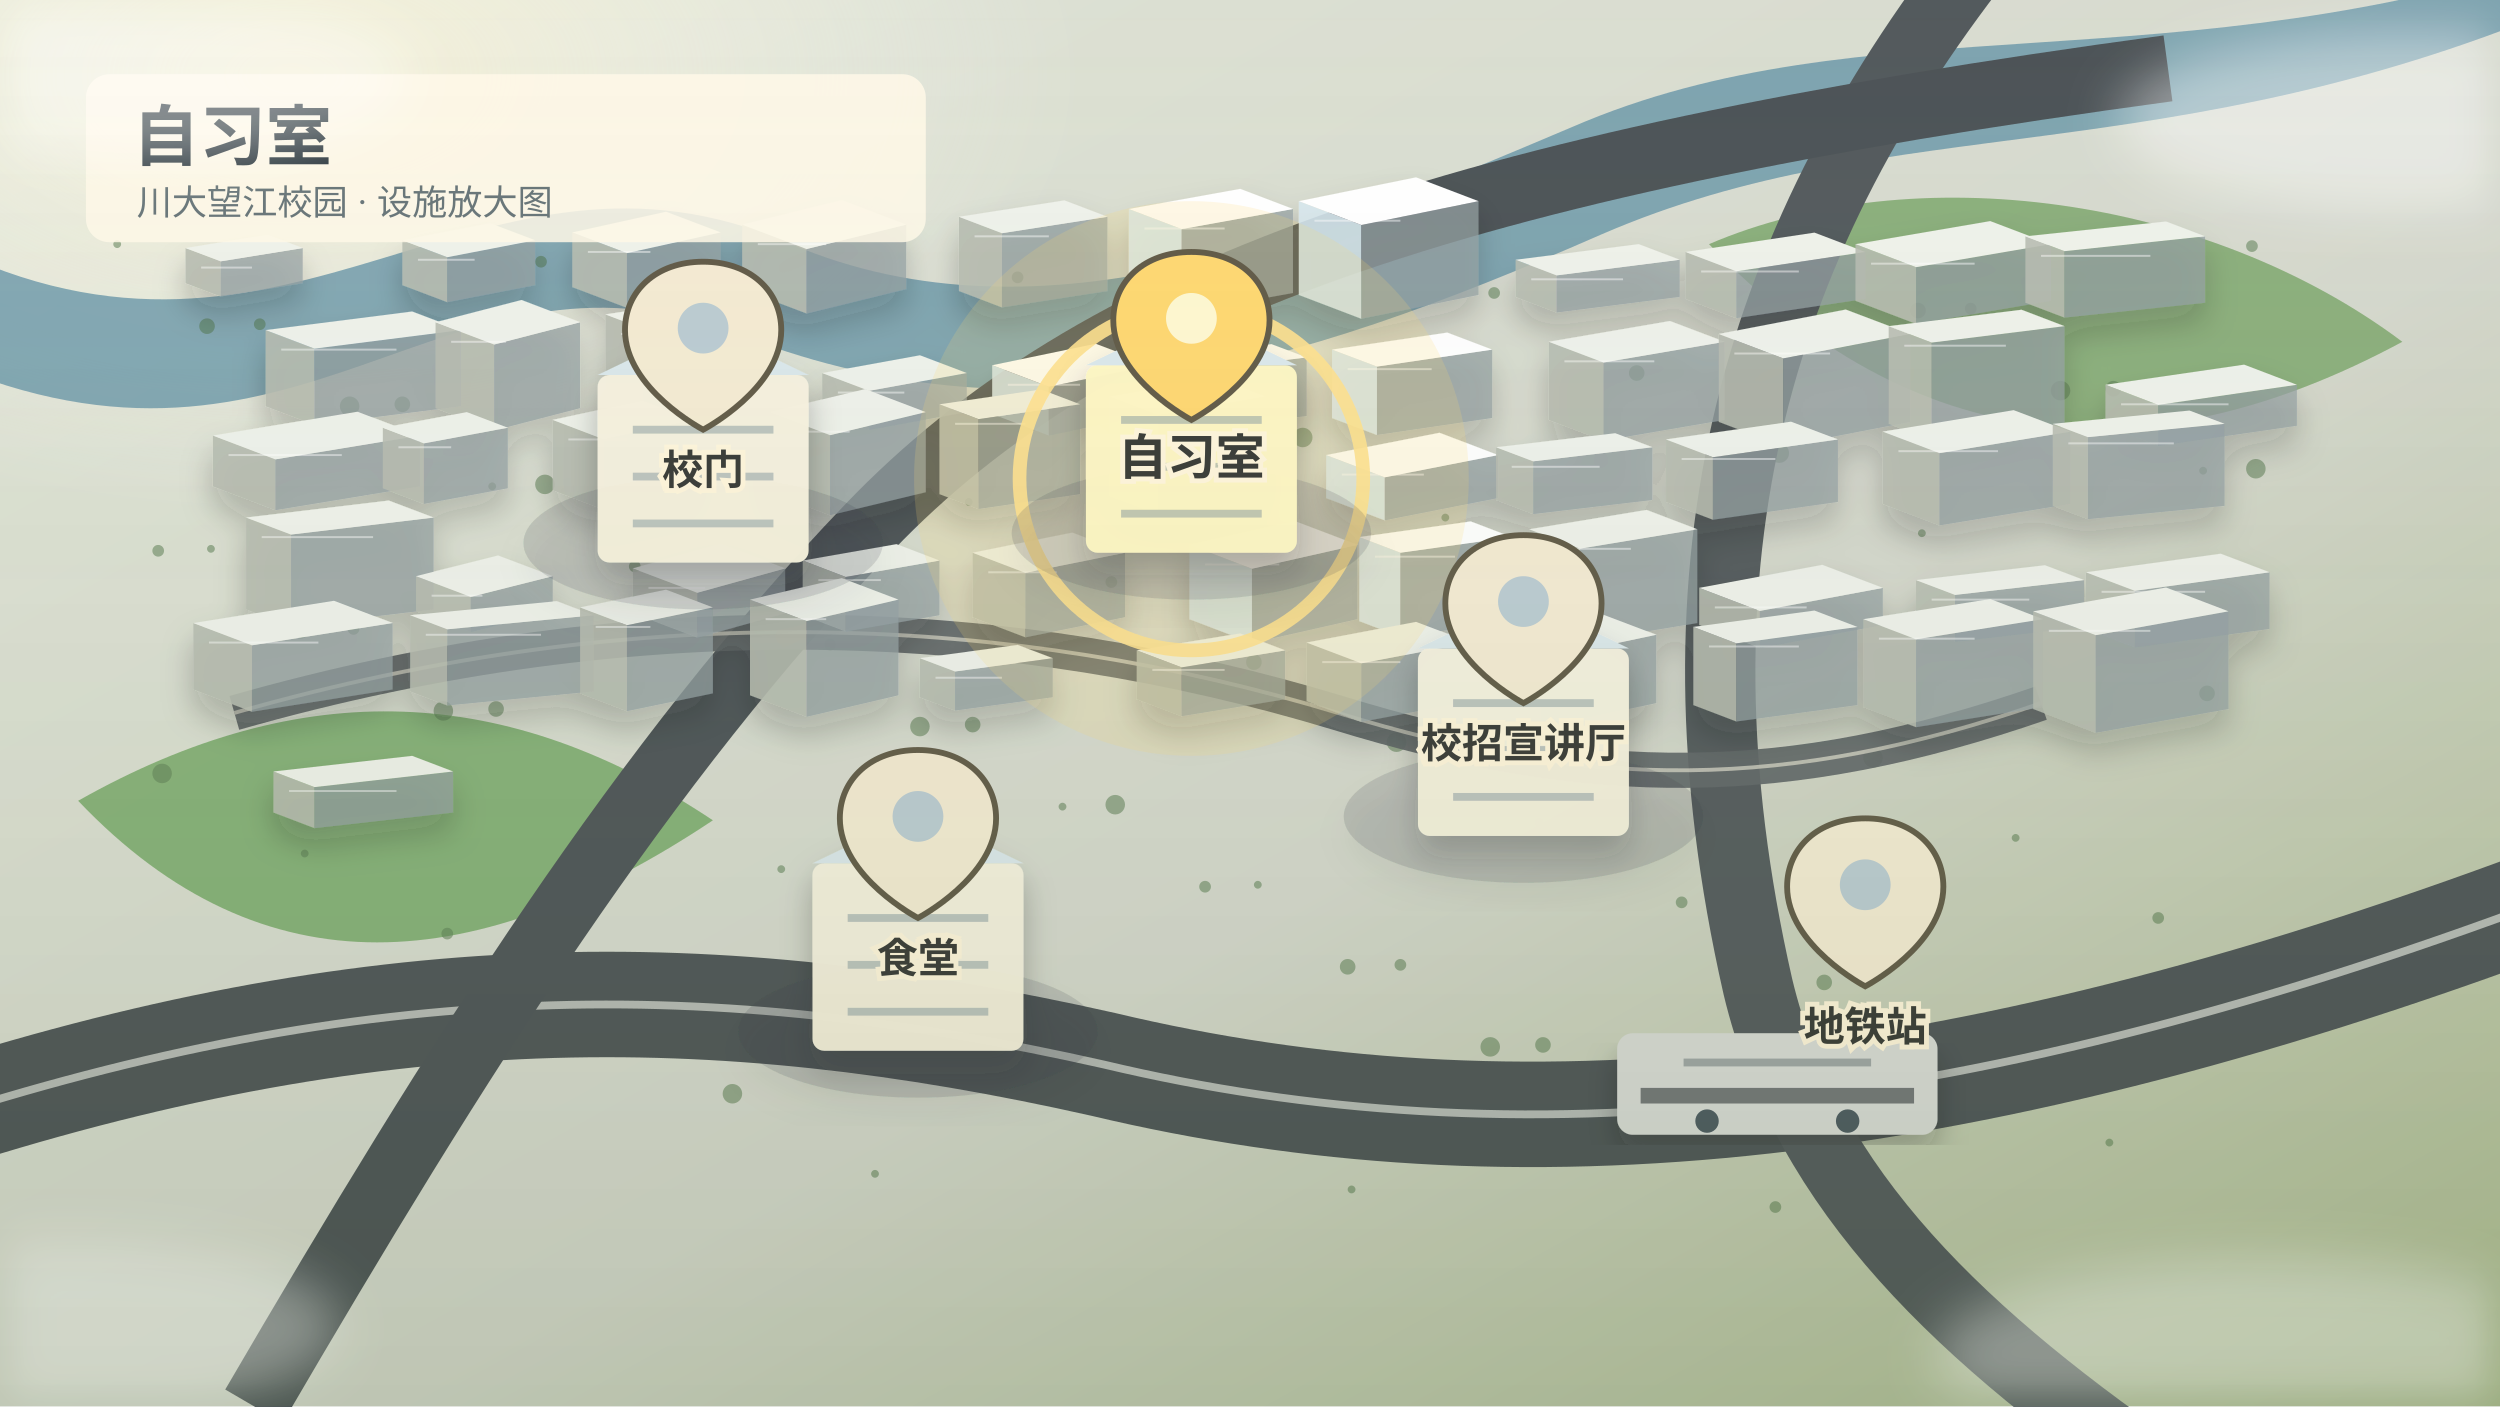
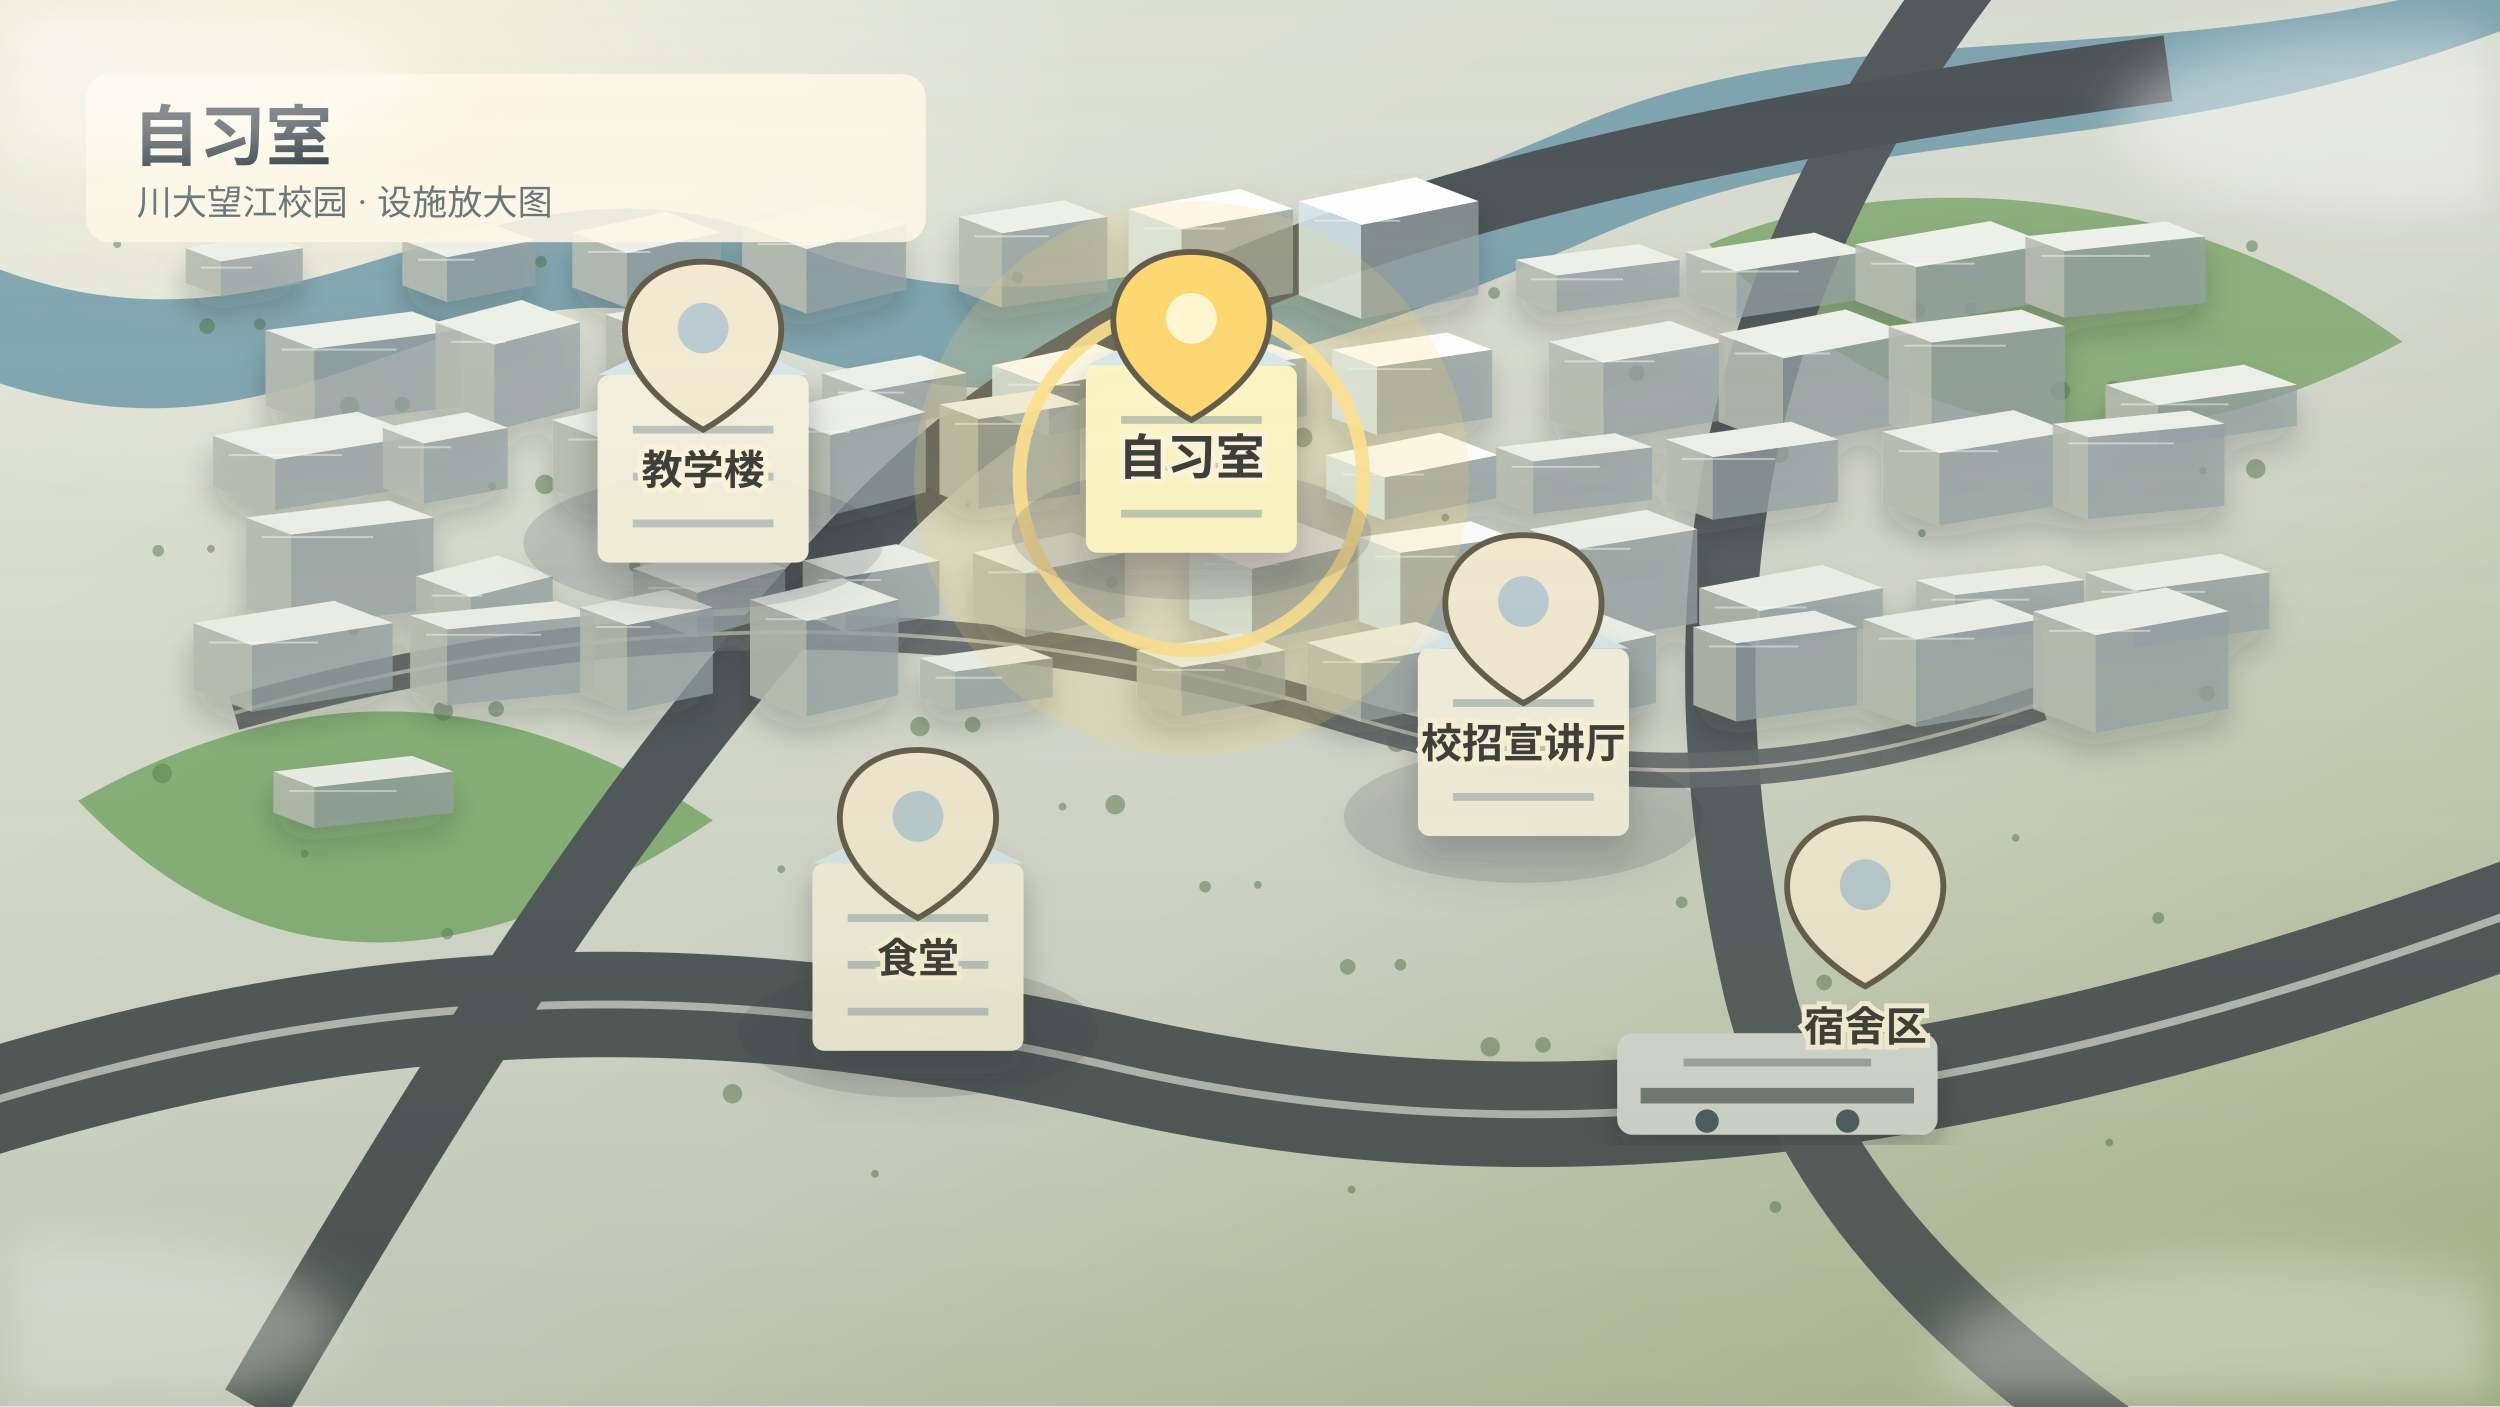
<svg xmlns="http://www.w3.org/2000/svg" width="1280" height="720" viewBox="0 0 1280 720">
  <defs>
    <linearGradient id="ground" x1="0" y1="0" x2="1" y2="1">
      <stop stop-color="#dfe4d4" />
      <stop offset=".58" stop-color="#d3d6cb" />
      <stop offset="1" stop-color="#a9b88c" />
    </linearGradient>
    <filter id="softShadow">
      <feDropShadow dx="0" dy="10" stdDeviation="8" flood-color="#1a2327" flood-opacity=".28" />
    </filter>
    <filter id="blur">
      <feGaussianBlur stdDeviation="13" />
    </filter>
    <radialGradient id="sun" cx="12%" cy="5%" r="75%">
      <stop stop-color="#fff6d6" stop-opacity=".68" />
      <stop offset=".42" stop-color="#fff" stop-opacity="0" />
    </radialGradient>
    <linearGradient id="v" x1="0" y1="0" x2="0" y2="1">
      <stop stop-color="#ffffff" stop-opacity=".04" />
      <stop offset="1" stop-color="#607948" stop-opacity=".18" />
    </linearGradient>
  </defs>
  <rect width="1280" height="720" fill="url(#ground)" />
  <rect width="1280" height="720" fill="url(#sun)" />
  <path d="M-30 125 C150 215 245 55 405 125 C535 180 675 120 805 65 C955 0 1115 45 1320 -25 L1320 0 C1110 90 970 55 820 120 C660 190 525 230 375 170 C225 115 155 265 -30 185Z" fill="#5f8fa3" opacity=".78" />
  <g opacity=".88">
    <path d="M40 410 C155 345 260 350 365 420 C245 500 135 510 40 410Z" fill="#75a766" />
    <path d="M875 125 C980 80 1130 100 1230 175 C1100 245 980 235 875 125Z" fill="#7ca56b" />
    <circle cx="60" cy="125" r="2" fill="#436b3c" opacity=".55" />
    <circle cx="133" cy="166" r="3" fill="#436b3c" opacity=".55" />
    <circle cx="206" cy="207" r="4" fill="#436b3c" opacity=".55" />
    <circle cx="279" cy="248" r="5" fill="#436b3c" opacity=".55" />
    <circle cx="352" cy="289" r="2" fill="#436b3c" opacity=".55" />
    <circle cx="425" cy="330" r="3" fill="#436b3c" opacity=".55" />
    <circle cx="498" cy="371" r="4" fill="#436b3c" opacity=".55" />
    <circle cx="571" cy="412" r="5" fill="#436b3c" opacity=".55" />
    <circle cx="644" cy="453" r="2" fill="#436b3c" opacity=".55" />
    <circle cx="717" cy="494" r="3" fill="#436b3c" opacity=".55" />
    <circle cx="790" cy="535" r="4" fill="#436b3c" opacity=".55" />
    <circle cx="863" cy="576" r="5" fill="#436b3c" opacity=".55" />
    <circle cx="936" cy="617" r="2" fill="#436b3c" opacity=".55" />
    <circle cx="1009" cy="158" r="3" fill="#436b3c" opacity=".55" />
    <circle cx="1082" cy="199" r="4" fill="#436b3c" opacity=".55" />
    <circle cx="1155" cy="240" r="5" fill="#436b3c" opacity=".55" />
    <circle cx="108" cy="281" r="2" fill="#436b3c" opacity=".55" />
    <circle cx="181" cy="322" r="3" fill="#436b3c" opacity=".55" />
    <circle cx="254" cy="363" r="4" fill="#436b3c" opacity=".55" />
    <circle cx="327" cy="404" r="5" fill="#436b3c" opacity=".55" />
    <circle cx="400" cy="445" r="2" fill="#436b3c" opacity=".55" />
    <circle cx="473" cy="486" r="3" fill="#436b3c" opacity=".55" />
    <circle cx="546" cy="527" r="4" fill="#436b3c" opacity=".55" />
    <circle cx="619" cy="568" r="5" fill="#436b3c" opacity=".55" />
    <circle cx="692" cy="609" r="2" fill="#436b3c" opacity=".55" />
    <circle cx="765" cy="150" r="3" fill="#436b3c" opacity=".55" />
    <circle cx="838" cy="191" r="4" fill="#436b3c" opacity=".55" />
    <circle cx="911" cy="232" r="5" fill="#436b3c" opacity=".55" />
    <circle cx="984" cy="273" r="2" fill="#436b3c" opacity=".55" />
    <circle cx="1057" cy="314" r="3" fill="#436b3c" opacity=".55" />
    <circle cx="1130" cy="355" r="4" fill="#436b3c" opacity=".55" />
    <circle cx="83" cy="396" r="5" fill="#436b3c" opacity=".55" />
    <circle cx="156" cy="437" r="2" fill="#436b3c" opacity=".55" />
    <circle cx="229" cy="478" r="3" fill="#436b3c" opacity=".55" />
    <circle cx="302" cy="519" r="4" fill="#436b3c" opacity=".55" />
    <circle cx="375" cy="560" r="5" fill="#436b3c" opacity=".55" />
    <circle cx="448" cy="601" r="2" fill="#436b3c" opacity=".55" />
    <circle cx="521" cy="142" r="3" fill="#436b3c" opacity=".55" />
    <circle cx="594" cy="183" r="4" fill="#436b3c" opacity=".55" />
    <circle cx="667" cy="224" r="5" fill="#436b3c" opacity=".55" />
    <circle cx="740" cy="265" r="2" fill="#436b3c" opacity=".55" />
    <circle cx="813" cy="306" r="3" fill="#436b3c" opacity=".55" />
    <circle cx="886" cy="347" r="4" fill="#436b3c" opacity=".55" />
    <circle cx="959" cy="388" r="5" fill="#436b3c" opacity=".55" />
    <circle cx="1032" cy="429" r="2" fill="#436b3c" opacity=".55" />
    <circle cx="1105" cy="470" r="3" fill="#436b3c" opacity=".55" />
    <circle cx="1178" cy="511" r="4" fill="#436b3c" opacity=".55" />
    <circle cx="131" cy="552" r="5" fill="#436b3c" opacity=".55" />
    <circle cx="204" cy="593" r="2" fill="#436b3c" opacity=".55" />
    <circle cx="277" cy="134" r="3" fill="#436b3c" opacity=".55" />
    <circle cx="350" cy="175" r="4" fill="#436b3c" opacity=".55" />
    <circle cx="423" cy="216" r="5" fill="#436b3c" opacity=".55" />
    <circle cx="496" cy="257" r="2" fill="#436b3c" opacity=".55" />
    <circle cx="569" cy="298" r="3" fill="#436b3c" opacity=".55" />
    <circle cx="642" cy="339" r="4" fill="#436b3c" opacity=".55" />
    <circle cx="715" cy="380" r="5" fill="#436b3c" opacity=".55" />
    <circle cx="788" cy="421" r="2" fill="#436b3c" opacity=".55" />
    <circle cx="861" cy="462" r="3" fill="#436b3c" opacity=".55" />
    <circle cx="934" cy="503" r="4" fill="#436b3c" opacity=".55" />
    <circle cx="1007" cy="544" r="5" fill="#436b3c" opacity=".55" />
    <circle cx="1080" cy="585" r="2" fill="#436b3c" opacity=".55" />
    <circle cx="1153" cy="126" r="3" fill="#436b3c" opacity=".55" />
    <circle cx="106" cy="167" r="4" fill="#436b3c" opacity=".55" />
    <circle cx="179" cy="208" r="5" fill="#436b3c" opacity=".55" />
    <circle cx="252" cy="249" r="2" fill="#436b3c" opacity=".55" />
    <circle cx="325" cy="290" r="3" fill="#436b3c" opacity=".55" />
    <circle cx="398" cy="331" r="4" fill="#436b3c" opacity=".55" />
    <circle cx="471" cy="372" r="5" fill="#436b3c" opacity=".55" />
    <circle cx="544" cy="413" r="2" fill="#436b3c" opacity=".55" />
    <circle cx="617" cy="454" r="3" fill="#436b3c" opacity=".55" />
    <circle cx="690" cy="495" r="4" fill="#436b3c" opacity=".55" />
    <circle cx="763" cy="536" r="5" fill="#436b3c" opacity=".55" />
    <circle cx="836" cy="577" r="2" fill="#436b3c" opacity=".55" />
    <circle cx="909" cy="618" r="3" fill="#436b3c" opacity=".55" />
    <circle cx="982" cy="159" r="4" fill="#436b3c" opacity=".55" />
    <circle cx="1055" cy="200" r="5" fill="#436b3c" opacity=".55" />
    <circle cx="1128" cy="241" r="2" fill="#436b3c" opacity=".55" />
    <circle cx="81" cy="282" r="3" fill="#436b3c" opacity=".55" />
    <circle cx="154" cy="323" r="4" fill="#436b3c" opacity=".55" />
    <circle cx="227" cy="364" r="5" fill="#436b3c" opacity=".55" />
  </g>
  <g class="roads">
    <path d="M-40 575 C190 500 365 500 565 545 C775 595 1005 575 1320 455" stroke="#464d50" stroke-width="54" fill="none" />
    <path d="M-40 575 C190 500 365 500 565 545 C775 595 1005 575 1320 455" stroke="#eef0e8" stroke-width="4" fill="none" opacity=".65" />
    <path d="M1020 -30 C900 120 850 285 900 505 C925 610 1005 685 1115 760" stroke="#4c5356" stroke-width="36" fill="none" />
    <path d="M130 720 C235 540 330 390 445 270 C560 150 740 85 1110 35" stroke="#454c50" stroke-width="34" fill="none" />
    <path d="M120 365 C330 305 520 315 685 365 C815 405 915 405 1045 360" stroke="#595f62" stroke-width="18" fill="none" opacity=".92" />
    <path d="M120 365 C330 305 520 315 685 365 C815 405 915 405 1045 360" stroke="#f5f1df" stroke-width="2" fill="none" opacity=".6" />
  </g>
  <g filter="url(#softShadow)">
    <g class="b">
      <polygon points="95,127 113,133.8 113,151.8 95,145" fill="#b4b9ad" opacity=".88" />
      <polygon points="113,133.8 155,127 155,145 113,151.8" fill="#8f9ba0" opacity=".72" />
      <polygon points="95,127 137,120.2 155,127 113,133.8" fill="#eef1ea" />
      <path d="M103 137h26" stroke="#fff" stroke-opacity=".45" />
    </g>
    <g class="b">
      <polygon points="206,123 229,131.7 229,154.7 206,146" fill="#b4b9ad" opacity=".88" />
      <polygon points="229,131.7 274,123 274,146 229,154.7" fill="#8f9ba0" opacity=".72" />
      <polygon points="206,123 251,114.3 274,123 229,131.7" fill="#eef1ea" />
      <path d="M214 133h29" stroke="#fff" stroke-opacity=".45" />
    </g>
    <g class="b">
      <polygon points="293,119 321,129.6 321,157.6 293,147" fill="#b4b9ad" opacity=".88" />
      <polygon points="321,129.6 369,119 369,147 321,157.6" fill="#8f9ba0" opacity=".72" />
      <polygon points="293,119 341,108.4 369,119 321,129.6" fill="#eef1ea" />
      <path d="M301 129h32" stroke="#fff" stroke-opacity=".45" />
    </g>
    <g class="b">
      <polygon points="380,115 413,127.5 413,160.5 380,148" fill="#b4b9ad" opacity=".88" />
      <polygon points="413,127.5 464,115 464,148 413,160.5" fill="#8f9ba0" opacity=".72" />
      <polygon points="380,115 431,102.5 464,115 413,127.5" fill="#eef1ea" />
      <path d="M388 125h35" stroke="#fff" stroke-opacity=".45" />
    </g>
    <g class="b">
      <polygon points="491,111 513,119.4 513,157.4 491,149" fill="#b4b9ad" opacity=".88" />
      <polygon points="513,119.4 567,111 567,149 513,157.4" fill="#8f9ba0" opacity=".72" />
      <polygon points="491,111 545,102.6 567,111 513,119.4" fill="#eef1ea" />
      <path d="M499 121h38" stroke="#fff" stroke-opacity=".45" />
    </g>
    <g class="b">
      <polygon points="578,107 605,117.3 605,160.3 578,150" fill="#d5e6ed" opacity=".88" />
      <polygon points="605,117.3 662,107 662,150 605,160.3" fill="#8f9ba0" opacity=".72" />
      <polygon points="578,107 635,96.7 662,107 605,117.3" fill="#ffffff" />
      <path d="M586 117h41" stroke="#fff" stroke-opacity=".45" />
    </g>
    <g class="b">
      <polygon points="665,103 697,115.2 697,163.2 665,151" fill="#d5e6ed" opacity=".88" />
      <polygon points="697,115.2 757,103 757,151 697,163.2" fill="#8f9ba0" opacity=".72" />
      <polygon points="665,103 725,90.8 757,103 697,115.2" fill="#ffffff" />
      <path d="M673 113h44" stroke="#fff" stroke-opacity=".45" />
    </g>
    <g class="b">
      <polygon points="776,133 797,141 797,160 776,152" fill="#b4b9ad" opacity=".88" />
      <polygon points="797,141 860,133 860,152 797,160" fill="#8f9ba0" opacity=".72" />
      <polygon points="776,133 839,125 860,133 797,141" fill="#eef1ea" />
      <path d="M784 143h47" stroke="#fff" stroke-opacity=".45" />
    </g>
    <g class="b">
      <polygon points="863,129 889,138.9 889,162.9 863,153" fill="#b4b9ad" opacity=".88" />
      <polygon points="889,138.9 955,129 955,153 889,162.9" fill="#8f9ba0" opacity=".72" />
      <polygon points="863,129 929,119.1 955,129 889,138.9" fill="#eef1ea" />
      <path d="M871 139h50" stroke="#fff" stroke-opacity=".45" />
    </g>
    <g class="b">
      <polygon points="950,125 981,136.8 981,165.8 950,154" fill="#b4b9ad" opacity=".88" />
      <polygon points="981,136.8 1050,125 1050,154 981,165.8" fill="#8f9ba0" opacity=".72" />
      <polygon points="950,125 1019,113.2 1050,125 981,136.8" fill="#eef1ea" />
      <path d="M958 135h53" stroke="#fff" stroke-opacity=".45" />
    </g>
    <g class="b">
      <polygon points="1037,121 1057,128.6 1057,162.6 1037,155" fill="#b4b9ad" opacity=".88" />
      <polygon points="1057,128.6 1129,121 1129,155 1057,162.6" fill="#8f9ba0" opacity=".72" />
      <polygon points="1037,121 1109,113.4 1129,121 1057,128.6" fill="#eef1ea" />
      <path d="M1045 131h56" stroke="#fff" stroke-opacity=".45" />
    </g>
    <g class="b">
      <polygon points="136,169 161,178.5 161,217.5 136,208" fill="#b4b9ad" opacity=".88" />
      <polygon points="161,178.5 236,169 236,208 161,217.5" fill="#8f9ba0" opacity=".72" />
      <polygon points="136,169 211,159.5 236,169 161,178.5" fill="#eef1ea" />
      <path d="M144 179h59" stroke="#fff" stroke-opacity=".45" />
    </g>
    <g class="b">
      <polygon points="223,165 253,176.4 253,220.4 223,209" fill="#b4b9ad" opacity=".88" />
      <polygon points="253,176.4 297,165 297,209 253,220.4" fill="#8f9ba0" opacity=".72" />
      <polygon points="223,165 267,153.6 297,165 253,176.4" fill="#eef1ea" />
      <path d="M231 175h28" stroke="#fff" stroke-opacity=".45" />
    </g>
    <g class="b">
      <polygon points="310,161 329,168.2 329,217.2 310,210" fill="#b4b9ad" opacity=".88" />
      <polygon points="329,168.2 376,161 376,210 329,217.2" fill="#8f9ba0" opacity=".72" />
      <polygon points="310,161 357,153.8 376,161 329,168.2" fill="#eef1ea" />
      <path d="M318 171h31" stroke="#fff" stroke-opacity=".45" />
    </g>
    <g class="b">
      <polygon points="421,191 445,200.1 445,220.1 421,211" fill="#b4b9ad" opacity=".88" />
      <polygon points="445,200.1 495,191 495,211 445,220.1" fill="#8f9ba0" opacity=".72" />
      <polygon points="421,191 471,181.9 495,191 445,200.1" fill="#eef1ea" />
      <path d="M429 201h34" stroke="#fff" stroke-opacity=".45" />
    </g>
    <g class="b">
      <polygon points="508,187 537,198 537,223 508,212" fill="#d5e6ed" opacity=".88" />
      <polygon points="537,198 590,187 590,212 537,223" fill="#8f9ba0" opacity=".72" />
      <polygon points="508,187 561,176 590,187 537,198" fill="#ffffff" />
      <path d="M516 197h37" stroke="#fff" stroke-opacity=".45" />
    </g>
    <g class="b">
      <polygon points="595,183 613,189.8 613,219.8 595,213" fill="#d5e6ed" opacity=".88" />
      <polygon points="613,189.8 669,183 669,213 613,219.8" fill="#8f9ba0" opacity=".72" />
      <polygon points="595,183 651,176.2 669,183 613,189.8" fill="#ffffff" />
      <path d="M603 193h40" stroke="#fff" stroke-opacity=".45" />
    </g>
    <g class="b">
      <polygon points="682,179 705,187.7 705,222.7 682,214" fill="#d5e6ed" opacity=".88" />
      <polygon points="705,187.7 764,179 764,214 705,222.7" fill="#8f9ba0" opacity=".72" />
      <polygon points="682,179 741,170.3 764,179 705,187.7" fill="#ffffff" />
      <path d="M690 189h43" stroke="#fff" stroke-opacity=".45" />
    </g>
    <g class="b">
      <polygon points="793,175 821,185.6 821,225.6 793,215" fill="#b4b9ad" opacity=".88" />
      <polygon points="821,185.6 883,175 883,215 821,225.6" fill="#8f9ba0" opacity=".72" />
      <polygon points="793,175 855,164.4 883,175 821,185.6" fill="#eef1ea" />
      <path d="M801 185h46" stroke="#fff" stroke-opacity=".45" />
    </g>
    <g class="b">
      <polygon points="880,171 913,183.5 913,228.5 880,216" fill="#b4b9ad" opacity=".88" />
      <polygon points="913,183.5 978,171 978,216 913,228.5" fill="#8f9ba0" opacity=".72" />
      <polygon points="880,171 945,158.5 978,171 913,183.5" fill="#eef1ea" />
      <path d="M888 181h49" stroke="#fff" stroke-opacity=".45" />
    </g>
    <g class="b">
      <polygon points="967,167 989,175.4 989,225.4 967,217" fill="#b4b9ad" opacity=".88" />
      <polygon points="989,175.4 1057,167 1057,217 989,225.4" fill="#8f9ba0" opacity=".72" />
      <polygon points="967,167 1035,158.6 1057,167 989,175.4" fill="#eef1ea" />
      <path d="M975 177h52" stroke="#fff" stroke-opacity=".45" />
    </g>
    <g class="b">
      <polygon points="1078,197 1105,207.3 1105,228.3 1078,218" fill="#b4b9ad" opacity=".88" />
      <polygon points="1105,207.3 1176,197 1176,218 1105,228.3" fill="#8f9ba0" opacity=".72" />
      <polygon points="1078,197 1149,186.7 1176,197 1105,207.3" fill="#eef1ea" />
      <path d="M1086 207h55" stroke="#fff" stroke-opacity=".45" />
    </g>
    <g class="b">
      <polygon points="109,223 141,235.2 141,261.2 109,249" fill="#b4b9ad" opacity=".88" />
      <polygon points="141,235.2 215,223 215,249 141,261.2" fill="#8f9ba0" opacity=".72" />
      <polygon points="109,223 183,210.8 215,223 141,235.2" fill="#eef1ea" />
      <path d="M117 233h58" stroke="#fff" stroke-opacity=".45" />
    </g>
    <g class="b">
      <polygon points="196,219 217,227 217,258 196,250" fill="#b4b9ad" opacity=".88" />
      <polygon points="217,227 260,219 260,250 217,258" fill="#8f9ba0" opacity=".72" />
      <polygon points="196,219 239,211 260,219 217,227" fill="#eef1ea" />
      <path d="M204 229h27" stroke="#fff" stroke-opacity=".45" />
    </g>
    <g class="b">
      <polygon points="283,215 309,224.9 309,260.9 283,251" fill="#b4b9ad" opacity=".88" />
      <polygon points="309,224.9 355,215 355,251 309,260.9" fill="#8f9ba0" opacity=".72" />
      <polygon points="283,215 329,205.1 355,215 309,224.9" fill="#eef1ea" />
      <path d="M291 225h30" stroke="#fff" stroke-opacity=".45" />
    </g>
    <g class="b">
      <polygon points="394,211 425,222.8 425,263.8 394,252" fill="#b4b9ad" opacity=".88" />
      <polygon points="425,222.8 474,211 474,252 425,263.8" fill="#8f9ba0" opacity=".72" />
      <polygon points="394,211 443,199.2 474,211 425,222.8" fill="#eef1ea" />
      <path d="M402 221h33" stroke="#fff" stroke-opacity=".45" />
    </g>
    <g class="b">
      <polygon points="481,207 501,214.6 501,260.6 481,253" fill="#b4b9ad" opacity=".88" />
      <polygon points="501,214.6 553,207 553,253 501,260.6" fill="#8f9ba0" opacity=".72" />
      <polygon points="481,207 533,199.4 553,207 501,214.6" fill="#eef1ea" />
      <path d="M489 217h36" stroke="#fff" stroke-opacity=".45" />
    </g>
    <g class="b">
      <polygon points="568,203 593,212.5 593,263.5 568,254" fill="#d5e6ed" opacity=".88" />
      <polygon points="593,212.5 648,203 648,254 593,263.5" fill="#8f9ba0" opacity=".72" />
      <polygon points="568,203 623,193.5 648,203 593,212.5" fill="#ffffff" />
      <path d="M576 213h39" stroke="#fff" stroke-opacity=".45" />
    </g>
    <g class="b">
      <polygon points="679,233 709,244.4 709,266.4 679,255" fill="#d5e6ed" opacity=".88" />
      <polygon points="709,244.4 767,233 767,255 709,266.4" fill="#8f9ba0" opacity=".72" />
      <polygon points="679,233 737,221.6 767,233 709,244.4" fill="#ffffff" />
      <path d="M687 243h42" stroke="#fff" stroke-opacity=".45" />
    </g>
    <g class="b">
      <polygon points="766,229 785,236.2 785,263.2 766,256" fill="#b4b9ad" opacity=".88" />
      <polygon points="785,236.2 846,229 846,256 785,263.2" fill="#8f9ba0" opacity=".72" />
      <polygon points="766,229 827,221.8 846,229 785,236.2" fill="#eef1ea" />
      <path d="M774 239h45" stroke="#fff" stroke-opacity=".45" />
    </g>
    <g class="b">
      <polygon points="853,225 877,234.1 877,266.1 853,257" fill="#b4b9ad" opacity=".88" />
      <polygon points="877,234.1 941,225 941,257 877,266.1" fill="#8f9ba0" opacity=".72" />
      <polygon points="853,225 917,215.9 941,225 877,234.1" fill="#eef1ea" />
      <path d="M861 235h48" stroke="#fff" stroke-opacity=".45" />
    </g>
    <g class="b">
      <polygon points="964,221 993,232 993,269 964,258" fill="#b4b9ad" opacity=".88" />
      <polygon points="993,232 1060,221 1060,258 993,269" fill="#8f9ba0" opacity=".72" />
      <polygon points="964,221 1031,210 1060,221 993,232" fill="#eef1ea" />
      <path d="M972 231h51" stroke="#fff" stroke-opacity=".45" />
    </g>
    <g class="b">
      <polygon points="1051,217 1069,223.8 1069,265.8 1051,259" fill="#b4b9ad" opacity=".88" />
      <polygon points="1069,223.8 1139,217 1139,259 1069,265.8" fill="#8f9ba0" opacity=".72" />
      <polygon points="1051,217 1121,210.2 1139,217 1069,223.8" fill="#eef1ea" />
      <path d="M1059 227h54" stroke="#fff" stroke-opacity=".45" />
    </g>
    <g class="b">
      <polygon points="126,265 149,273.7 149,320.7 126,312" fill="#b4b9ad" opacity=".88" />
      <polygon points="149,273.7 222,265 222,312 149,320.7" fill="#8f9ba0" opacity=".72" />
      <polygon points="126,265 199,256.3 222,265 149,273.7" fill="#eef1ea" />
      <path d="M134 275h57" stroke="#fff" stroke-opacity=".45" />
    </g>
    <g class="b">
      <polygon points="213,295 241,305.6 241,323.6 213,313" fill="#b4b9ad" opacity=".88" />
      <polygon points="241,305.6 283,295 283,313 241,323.6" fill="#8f9ba0" opacity=".72" />
      <polygon points="213,295 255,284.4 283,295 241,305.6" fill="#eef1ea" />
      <path d="M221 305h26" stroke="#fff" stroke-opacity=".45" />
    </g>
    <g class="b">
      <polygon points="324,291 357,303.5 357,326.5 324,314" fill="#b4b9ad" opacity=".88" />
      <polygon points="357,303.5 402,291 402,314 357,326.5" fill="#8f9ba0" opacity=".72" />
      <polygon points="324,291 369,278.5 402,291 357,303.5" fill="#eef1ea" />
      <path d="M332 301h29" stroke="#fff" stroke-opacity=".45" />
    </g>
    <g class="b">
      <polygon points="411,287 433,295.4 433,323.4 411,315" fill="#b4b9ad" opacity=".88" />
      <polygon points="433,295.4 481,287 481,315 433,323.4" fill="#8f9ba0" opacity=".72" />
      <polygon points="411,287 459,278.6 481,287 433,295.4" fill="#eef1ea" />
      <path d="M419 297h32" stroke="#fff" stroke-opacity=".45" />
    </g>
    <g class="b">
      <polygon points="498,283 525,293.3 525,326.3 498,316" fill="#b4b9ad" opacity=".88" />
      <polygon points="525,293.3 576,283 576,316 525,326.3" fill="#8f9ba0" opacity=".72" />
      <polygon points="498,283 549,272.7 576,283 525,293.3" fill="#eef1ea" />
      <path d="M506 293h35" stroke="#fff" stroke-opacity=".45" />
    </g>
    <g class="b">
      <polygon points="609,279 641,291.2 641,329.2 609,317" fill="#d5e6ed" opacity=".88" />
      <polygon points="641,291.2 695,279 695,317 641,329.2" fill="#8f9ba0" opacity=".72" />
      <polygon points="609,279 663,266.8 695,279 641,291.2" fill="#ffffff" />
      <path d="M617 289h38" stroke="#fff" stroke-opacity=".45" />
    </g>
    <g class="b">
      <polygon points="696,275 717,283 717,326 696,318" fill="#d5e6ed" opacity=".88" />
      <polygon points="717,283 774,275 774,318 717,326" fill="#8f9ba0" opacity=".72" />
      <polygon points="696,275 753,267 774,275 717,283" fill="#ffffff" />
      <path d="M704 285h41" stroke="#fff" stroke-opacity=".45" />
    </g>
    <g class="b">
      <polygon points="783,271 809,280.9 809,328.9 783,319" fill="#b4b9ad" opacity=".88" />
      <polygon points="809,280.9 869,271 869,319 809,328.9" fill="#8f9ba0" opacity=".72" />
      <polygon points="783,271 843,261.1 869,271 809,280.9" fill="#eef1ea" />
      <path d="M791 281h44" stroke="#fff" stroke-opacity=".45" />
    </g>
    <g class="b">
      <polygon points="870,301 901,312.8 901,331.8 870,320" fill="#b4b9ad" opacity=".88" />
      <polygon points="901,312.8 964,301 964,320 901,331.8" fill="#8f9ba0" opacity=".72" />
      <polygon points="870,301 933,289.2 964,301 901,312.8" fill="#eef1ea" />
      <path d="M878 311h47" stroke="#fff" stroke-opacity=".45" />
    </g>
    <g class="b">
      <polygon points="981,297 1001,304.6 1001,328.6 981,321" fill="#b4b9ad" opacity=".88" />
      <polygon points="1001,304.6 1067,297 1067,321 1001,328.6" fill="#8f9ba0" opacity=".72" />
      <polygon points="981,297 1047,289.4 1067,297 1001,304.6" fill="#eef1ea" />
      <path d="M989 307h50" stroke="#fff" stroke-opacity=".45" />
    </g>
    <g class="b">
      <polygon points="1068,293 1093,302.5 1093,331.5 1068,322" fill="#b4b9ad" opacity=".88" />
      <polygon points="1093,302.5 1162,293 1162,322 1093,331.5" fill="#8f9ba0" opacity=".72" />
      <polygon points="1068,293 1137,283.5 1162,293 1093,302.5" fill="#eef1ea" />
      <path d="M1076 303h53" stroke="#fff" stroke-opacity=".45" />
    </g>
    <g class="b">
      <polygon points="99,319 129,330.4 129,364.4 99,353" fill="#b4b9ad" opacity=".88" />
      <polygon points="129,330.4 201,319 201,353 129,364.4" fill="#8f9ba0" opacity=".72" />
      <polygon points="99,319 171,307.6 201,319 129,330.4" fill="#eef1ea" />
      <path d="M107 329h56" stroke="#fff" stroke-opacity=".45" />
    </g>
    <g class="b">
      <polygon points="210,315 229,322.2 229,361.2 210,354" fill="#b4b9ad" opacity=".88" />
      <polygon points="229,322.2 304,315 304,354 229,361.2" fill="#8f9ba0" opacity=".72" />
      <polygon points="210,315 285,307.8 304,315 229,322.2" fill="#eef1ea" />
      <path d="M218 325h59" stroke="#fff" stroke-opacity=".45" />
    </g>
    <g class="b">
      <polygon points="297,311 321,320.1 321,364.1 297,355" fill="#b4b9ad" opacity=".88" />
      <polygon points="321,320.1 365,311 365,355 321,364.1" fill="#8f9ba0" opacity=".72" />
      <polygon points="297,311 341,301.9 365,311 321,320.1" fill="#eef1ea" />
      <path d="M305 321h28" stroke="#fff" stroke-opacity=".45" />
    </g>
    <g class="b">
      <polygon points="384,307 413,318 413,367 384,356" fill="#b4b9ad" opacity=".88" />
      <polygon points="413,318 460,307 460,356 413,367" fill="#8f9ba0" opacity=".72" />
      <polygon points="384,307 431,296 460,307 413,318" fill="#eef1ea" />
      <path d="M392 317h31" stroke="#fff" stroke-opacity=".45" />
    </g>
    <g class="b">
      <polygon points="471,337 489,343.8 489,363.8 471,357" fill="#b4b9ad" opacity=".88" />
      <polygon points="489,343.8 539,337 539,357 489,363.8" fill="#8f9ba0" opacity=".72" />
      <polygon points="471,337 521,330.2 539,337 489,343.8" fill="#eef1ea" />
      <path d="M479 347h34" stroke="#fff" stroke-opacity=".45" />
    </g>
    <g class="b">
      <polygon points="582,333 605,341.7 605,366.7 582,358" fill="#b4b9ad" opacity=".88" />
      <polygon points="605,341.7 658,333 658,358 605,366.7" fill="#8f9ba0" opacity=".72" />
      <polygon points="582,333 635,324.3 658,333 605,341.7" fill="#eef1ea" />
      <path d="M590 343h37" stroke="#fff" stroke-opacity=".45" />
    </g>
    <g class="b">
      <polygon points="669,329 697,339.6 697,369.6 669,359" fill="#b4b9ad" opacity=".88" />
      <polygon points="697,339.6 753,329 753,359 697,369.6" fill="#8f9ba0" opacity=".72" />
      <polygon points="669,329 725,318.4 753,329 697,339.6" fill="#eef1ea" />
      <path d="M677 339h40" stroke="#fff" stroke-opacity=".45" />
    </g>
    <g class="b">
      <polygon points="756,325 789,337.5 789,372.5 756,360" fill="#b4b9ad" opacity=".88" />
      <polygon points="789,337.5 848,325 848,360 789,372.5" fill="#8f9ba0" opacity=".72" />
      <polygon points="756,325 815,312.5 848,325 789,337.5" fill="#eef1ea" />
      <path d="M764 335h43" stroke="#fff" stroke-opacity=".45" />
    </g>
    <g class="b">
      <polygon points="867,321 889,329.4 889,369.4 867,361" fill="#b4b9ad" opacity=".88" />
      <polygon points="889,329.4 951,321 951,361 889,369.4" fill="#8f9ba0" opacity=".72" />
      <polygon points="867,321 929,312.6 951,321 889,329.4" fill="#eef1ea" />
      <path d="M875 331h46" stroke="#fff" stroke-opacity=".45" />
    </g>
    <g class="b">
      <polygon points="954,317 981,327.3 981,372.3 954,362" fill="#b4b9ad" opacity=".88" />
      <polygon points="981,327.3 1046,317 1046,362 981,372.3" fill="#8f9ba0" opacity=".72" />
      <polygon points="954,317 1019,306.7 1046,317 981,327.3" fill="#eef1ea" />
      <path d="M962 327h49" stroke="#fff" stroke-opacity=".45" />
    </g>
    <g class="b">
      <polygon points="1041,313 1073,325.2 1073,375.2 1041,363" fill="#b4b9ad" opacity=".88" />
      <polygon points="1073,325.2 1141,313 1141,363 1073,375.2" fill="#8f9ba0" opacity=".72" />
      <polygon points="1041,313 1109,300.8 1141,313 1073,325.2" fill="#eef1ea" />
      <path d="M1049 323h52" stroke="#fff" stroke-opacity=".45" />
    </g>
    <g class="b">
      <polygon points="140,395 161,403 161,424 140,416" fill="#b4b9ad" opacity=".88" />
      <polygon points="161,403 232,395 232,416 161,424" fill="#8f9ba0" opacity=".72" />
      <polygon points="140,395 211,387 232,395 161,403" fill="#eef1ea" />
      <path d="M148 405h55" stroke="#fff" stroke-opacity=".45" />
    </g>
  </g>
  <circle cx="610" cy="245" r="142" fill="#ffd66b" opacity=".18" />
  <circle cx="610" cy="245" r="88" fill="none" stroke="#ffe08a" stroke-width="7" opacity=".9" />
  <g transform="translate(360 250)" filter="url(#softShadow)">
    <ellipse cx="0" cy="28" rx="92" ry="34" fill="#263238" opacity=".16" />
    <rect x="-54" y="-58" width="108" height="96" rx="6" fill="#f6f1de" opacity=".98" />
    <path d="M-54 -58 L0 -84 L54 -58 Z" fill="#d9e6ea" />
    <path d="M-36 -30 H36 M-36 -6 H36 M-36 18 H36" stroke="#8a9aa0" stroke-width="4" opacity=".55" />
  </g>
  <g transform="translate(360 156)" class="marker">
    <path d="M0 -22 C24 -22 40 -7 40 13 C40 43 0 64 0 64 C0 64 -40 43 -40 13 C-40 -7 -24 -22 0 -22Z" fill="#f4ead1" stroke="#5a533f" stroke-width="3" />
    <circle cx="0" cy="12" r="13" fill="#b8c9d0" />
-     <text x="0" y="92" text-anchor="middle" font-size="21" font-weight="800" fill="#2f312d" paint-order="stroke" stroke="#fff5da" stroke-width="5">校门</text>
+     <text x="0" y="92" text-anchor="middle" font-size="21" font-weight="800" fill="#2f312d" paint-order="stroke" stroke="#fff5da" stroke-width="5">教学楼</text>
  </g>
  <g transform="translate(610 245)" filter="url(#softShadow)">
    <ellipse cx="0" cy="28" rx="92" ry="34" fill="#263238" opacity=".16" />
    <rect x="-54" y="-58" width="108" height="96" rx="6" fill="#fff7c2" opacity=".98" />
    <path d="M-54 -58 L0 -84 L54 -58 Z" fill="#d9e6ea" />
    <path d="M-36 -30 H36 M-36 -6 H36 M-36 18 H36" stroke="#8a9aa0" stroke-width="4" opacity=".55" />
  </g>
  <g transform="translate(610 151)" class="marker">
    <path d="M0 -22 C24 -22 40 -7 40 13 C40 43 0 64 0 64 C0 64 -40 43 -40 13 C-40 -7 -24 -22 0 -22Z" fill="#ffd66b" stroke="#5a533f" stroke-width="3" />
    <circle cx="0" cy="12" r="13" fill="#fff7cf" />
    <text x="0" y="92" text-anchor="middle" font-size="25" font-weight="800" fill="#2f312d" paint-order="stroke" stroke="#fff5da" stroke-width="5">自习室</text>
  </g>
  <g transform="translate(780 390)" filter="url(#softShadow)">
    <ellipse cx="0" cy="28" rx="92" ry="34" fill="#263238" opacity=".16" />
    <rect x="-54" y="-58" width="108" height="96" rx="6" fill="#f6f1de" opacity=".98" />
    <path d="M-54 -58 L0 -84 L54 -58 Z" fill="#d9e6ea" />
    <path d="M-36 -30 H36 M-36 -6 H36 M-36 18 H36" stroke="#8a9aa0" stroke-width="4" opacity=".55" />
  </g>
  <g transform="translate(780 296)" class="marker">
    <path d="M0 -22 C24 -22 40 -7 40 13 C40 43 0 64 0 64 C0 64 -40 43 -40 13 C-40 -7 -24 -22 0 -22Z" fill="#f4ead1" stroke="#5a533f" stroke-width="3" />
    <circle cx="0" cy="12" r="13" fill="#b8c9d0" />
    <text x="0" y="92" text-anchor="middle" font-size="21" font-weight="800" fill="#2f312d" paint-order="stroke" stroke="#fff5da" stroke-width="5">校招宣讲厅</text>
  </g>
  <g transform="translate(470 500)" filter="url(#softShadow)">
    <ellipse cx="0" cy="28" rx="92" ry="34" fill="#263238" opacity=".16" />
    <rect x="-54" y="-58" width="108" height="96" rx="6" fill="#f6f1de" opacity=".98" />
    <path d="M-54 -58 L0 -84 L54 -58 Z" fill="#d9e6ea" />
    <path d="M-36 -30 H36 M-36 -6 H36 M-36 18 H36" stroke="#8a9aa0" stroke-width="4" opacity=".55" />
  </g>
  <g transform="translate(470 406)" class="marker">
    <path d="M0 -22 C24 -22 40 -7 40 13 C40 43 0 64 0 64 C0 64 -40 43 -40 13 C-40 -7 -24 -22 0 -22Z" fill="#f4ead1" stroke="#5a533f" stroke-width="3" />
    <circle cx="0" cy="12" r="13" fill="#b8c9d0" />
    <text x="0" y="92" text-anchor="middle" font-size="21" font-weight="800" fill="#2f312d" paint-order="stroke" stroke="#fff5da" stroke-width="5">食堂</text>
  </g>
  <g transform="translate(910 555)" filter="url(#softShadow)">
    <rect x="-82" y="-26" width="164" height="52" rx="8" fill="#d7d9d5" />
    <path d="M-70 6 H70" stroke="#6c7172" stroke-width="8" />
    <path d="M-48 -11 H48" stroke="#9aa1a2" stroke-width="4" />
    <circle cx="-36" cy="19" r="6" fill="#44525a" />
    <circle cx="36" cy="19" r="6" fill="#44525a" />
  </g>
  <g transform="translate(955 441)" class="marker">
    <path d="M0 -22 C24 -22 40 -7 40 13 C40 43 0 64 0 64 C0 64 -40 43 -40 13 C-40 -7 -24 -22 0 -22Z" fill="#f4ead1" stroke="#5a533f" stroke-width="3" />
    <circle cx="0" cy="12" r="13" fill="#b8c9d0" />
-     <text x="0" y="92" text-anchor="middle" font-size="21" font-weight="800" fill="#2f312d" paint-order="stroke" stroke="#fff5da" stroke-width="5">地铁站</text>
+     <text x="0" y="92" text-anchor="middle" font-size="21" font-weight="800" fill="#2f312d" paint-order="stroke" stroke="#fff5da" stroke-width="5">宿舍区</text>
  </g>
  <g>
    <rect x="44" y="38" width="430" height="86" rx="12" fill="#fff8e7" opacity=".86" />
    <text x="68" y="82" font-size="34" fill="#263238" font-weight="800">自习室</text>
    <text x="70" y="110" font-size="18" fill="#627073">川大望江校园 · 设施放大图</text>
  </g>
  <g opacity=".42" filter="url(#blur)">
    <ellipse cx="80" cy="40" rx="130" ry="42" fill="#fff" />
    <ellipse cx="1230" cy="62" rx="145" ry="46" fill="#fff" />
    <ellipse cx="1160" cy="695" rx="170" ry="50" fill="#fff" />
    <ellipse cx="35" cy="680" rx="140" ry="44" fill="#fff" />
  </g>
  <rect width="1280" height="720" fill="url(#v)" />
</svg>
